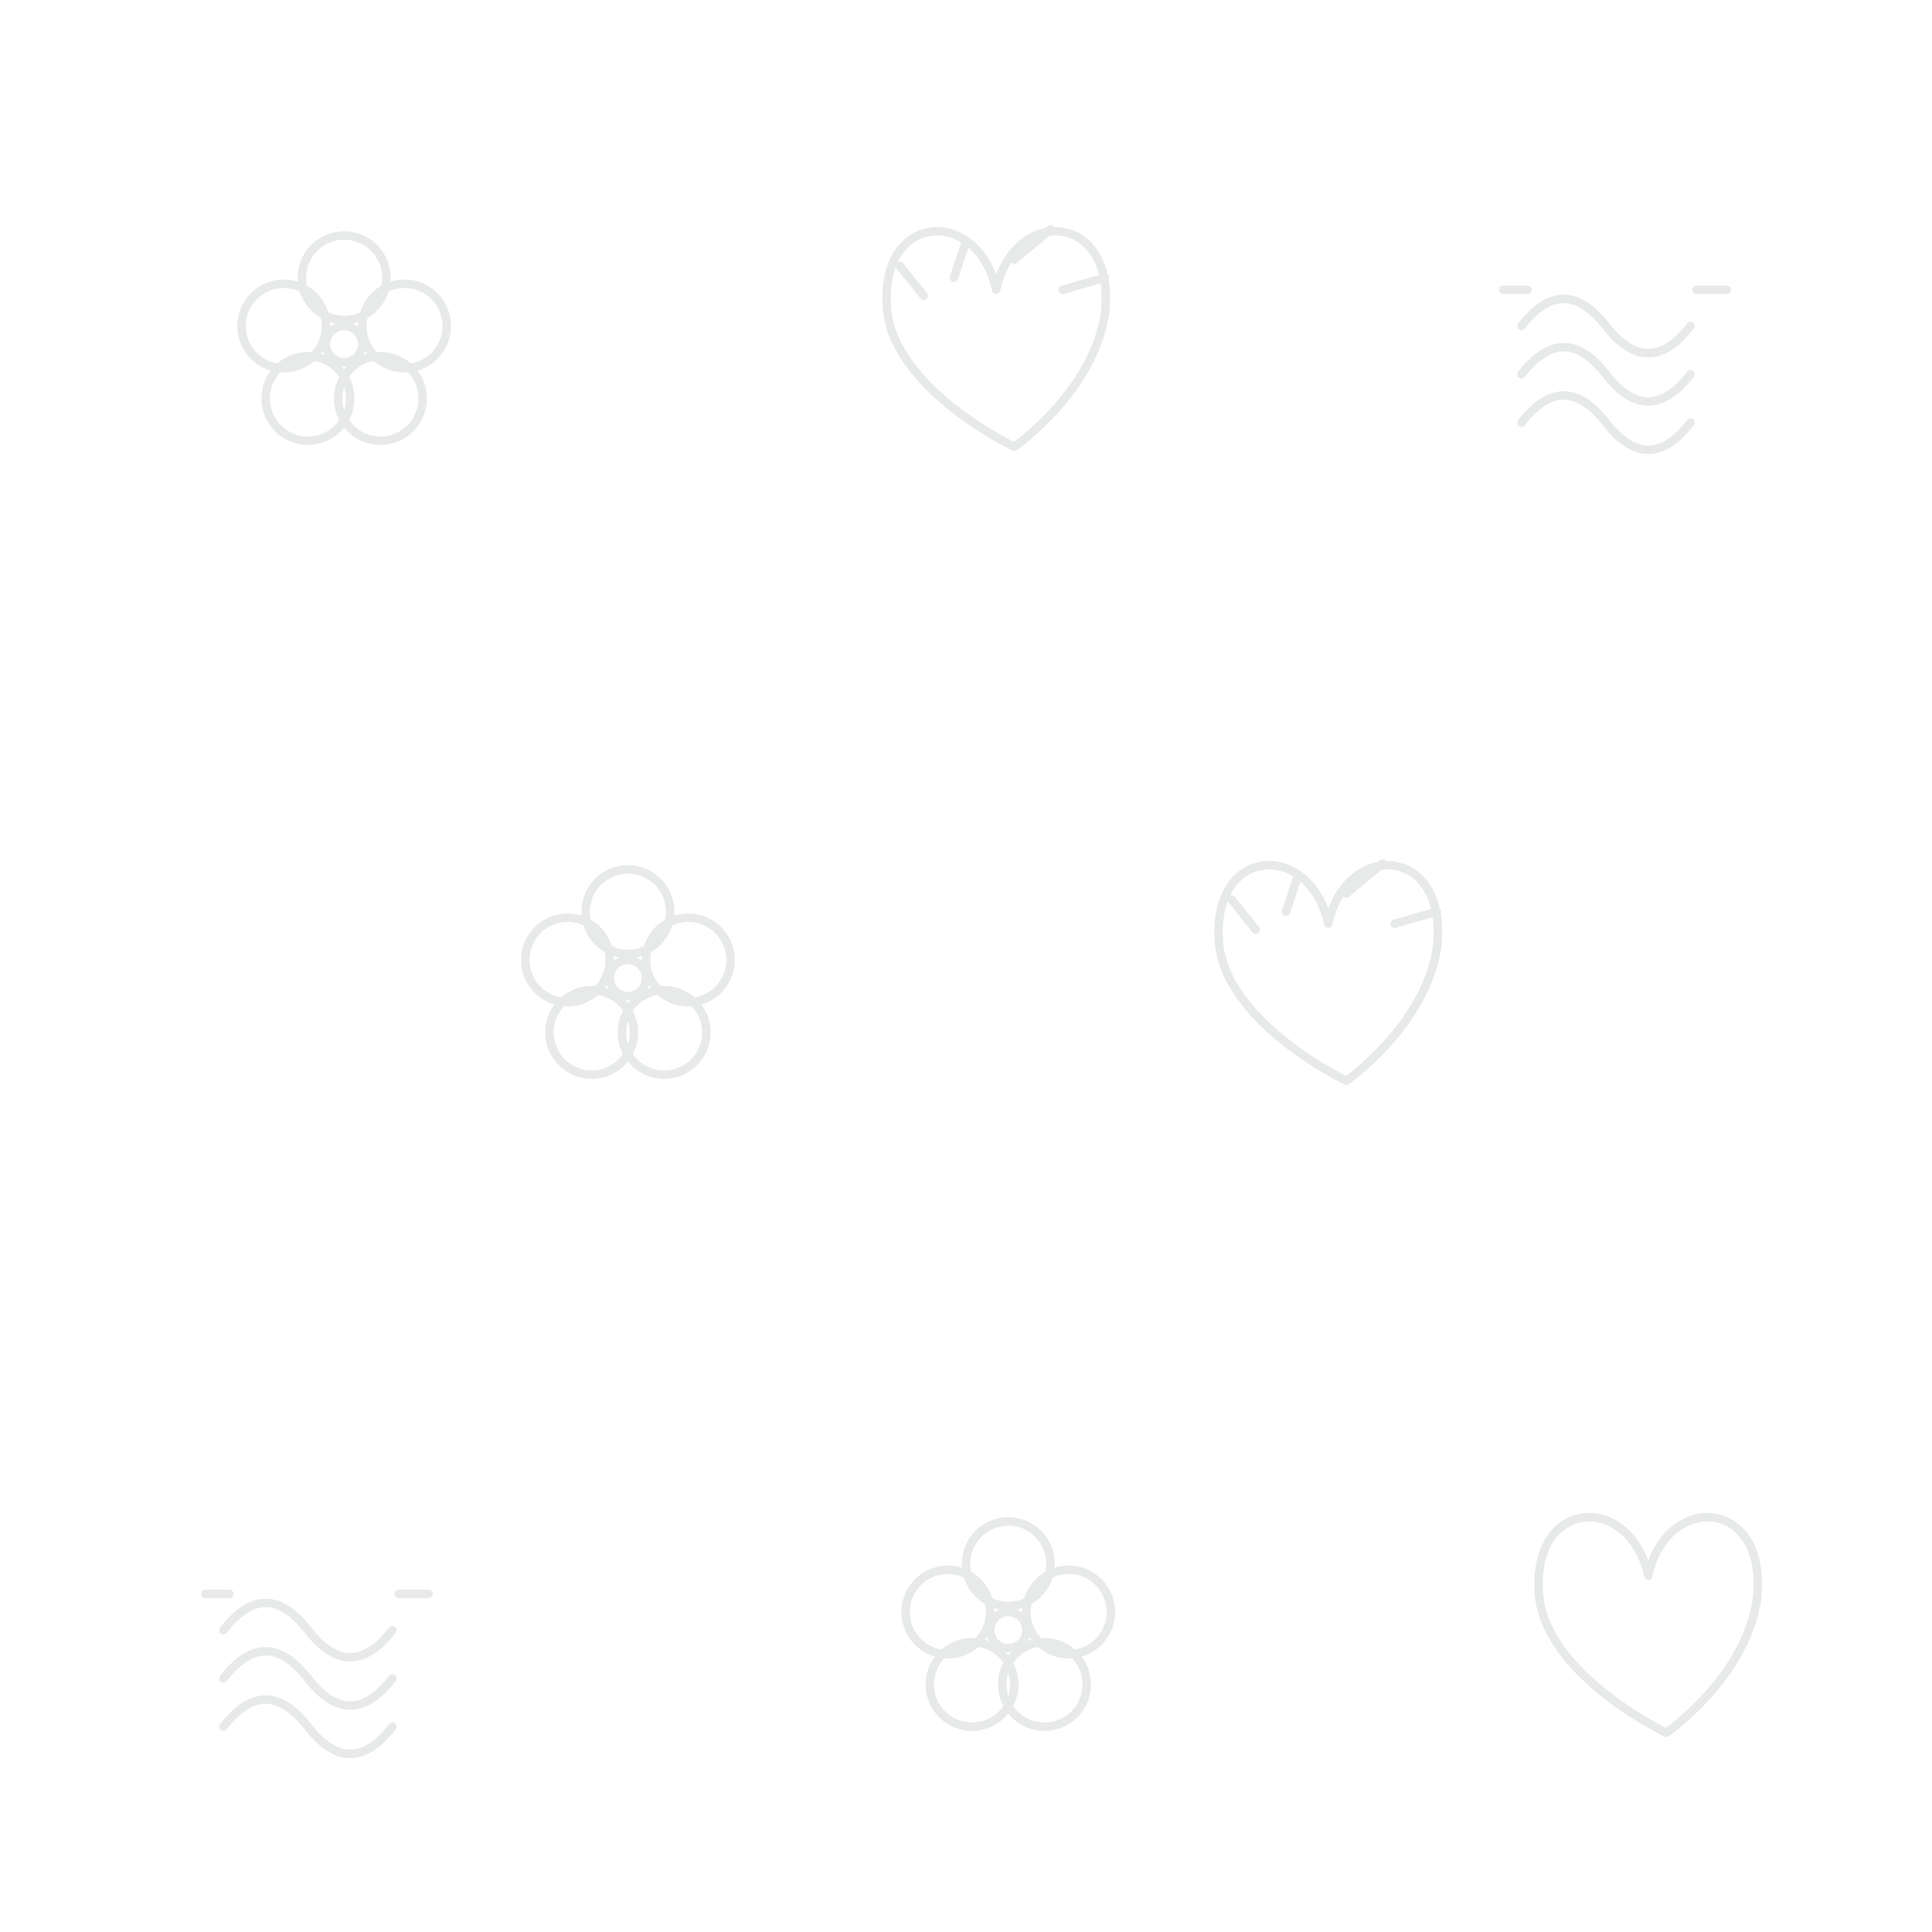
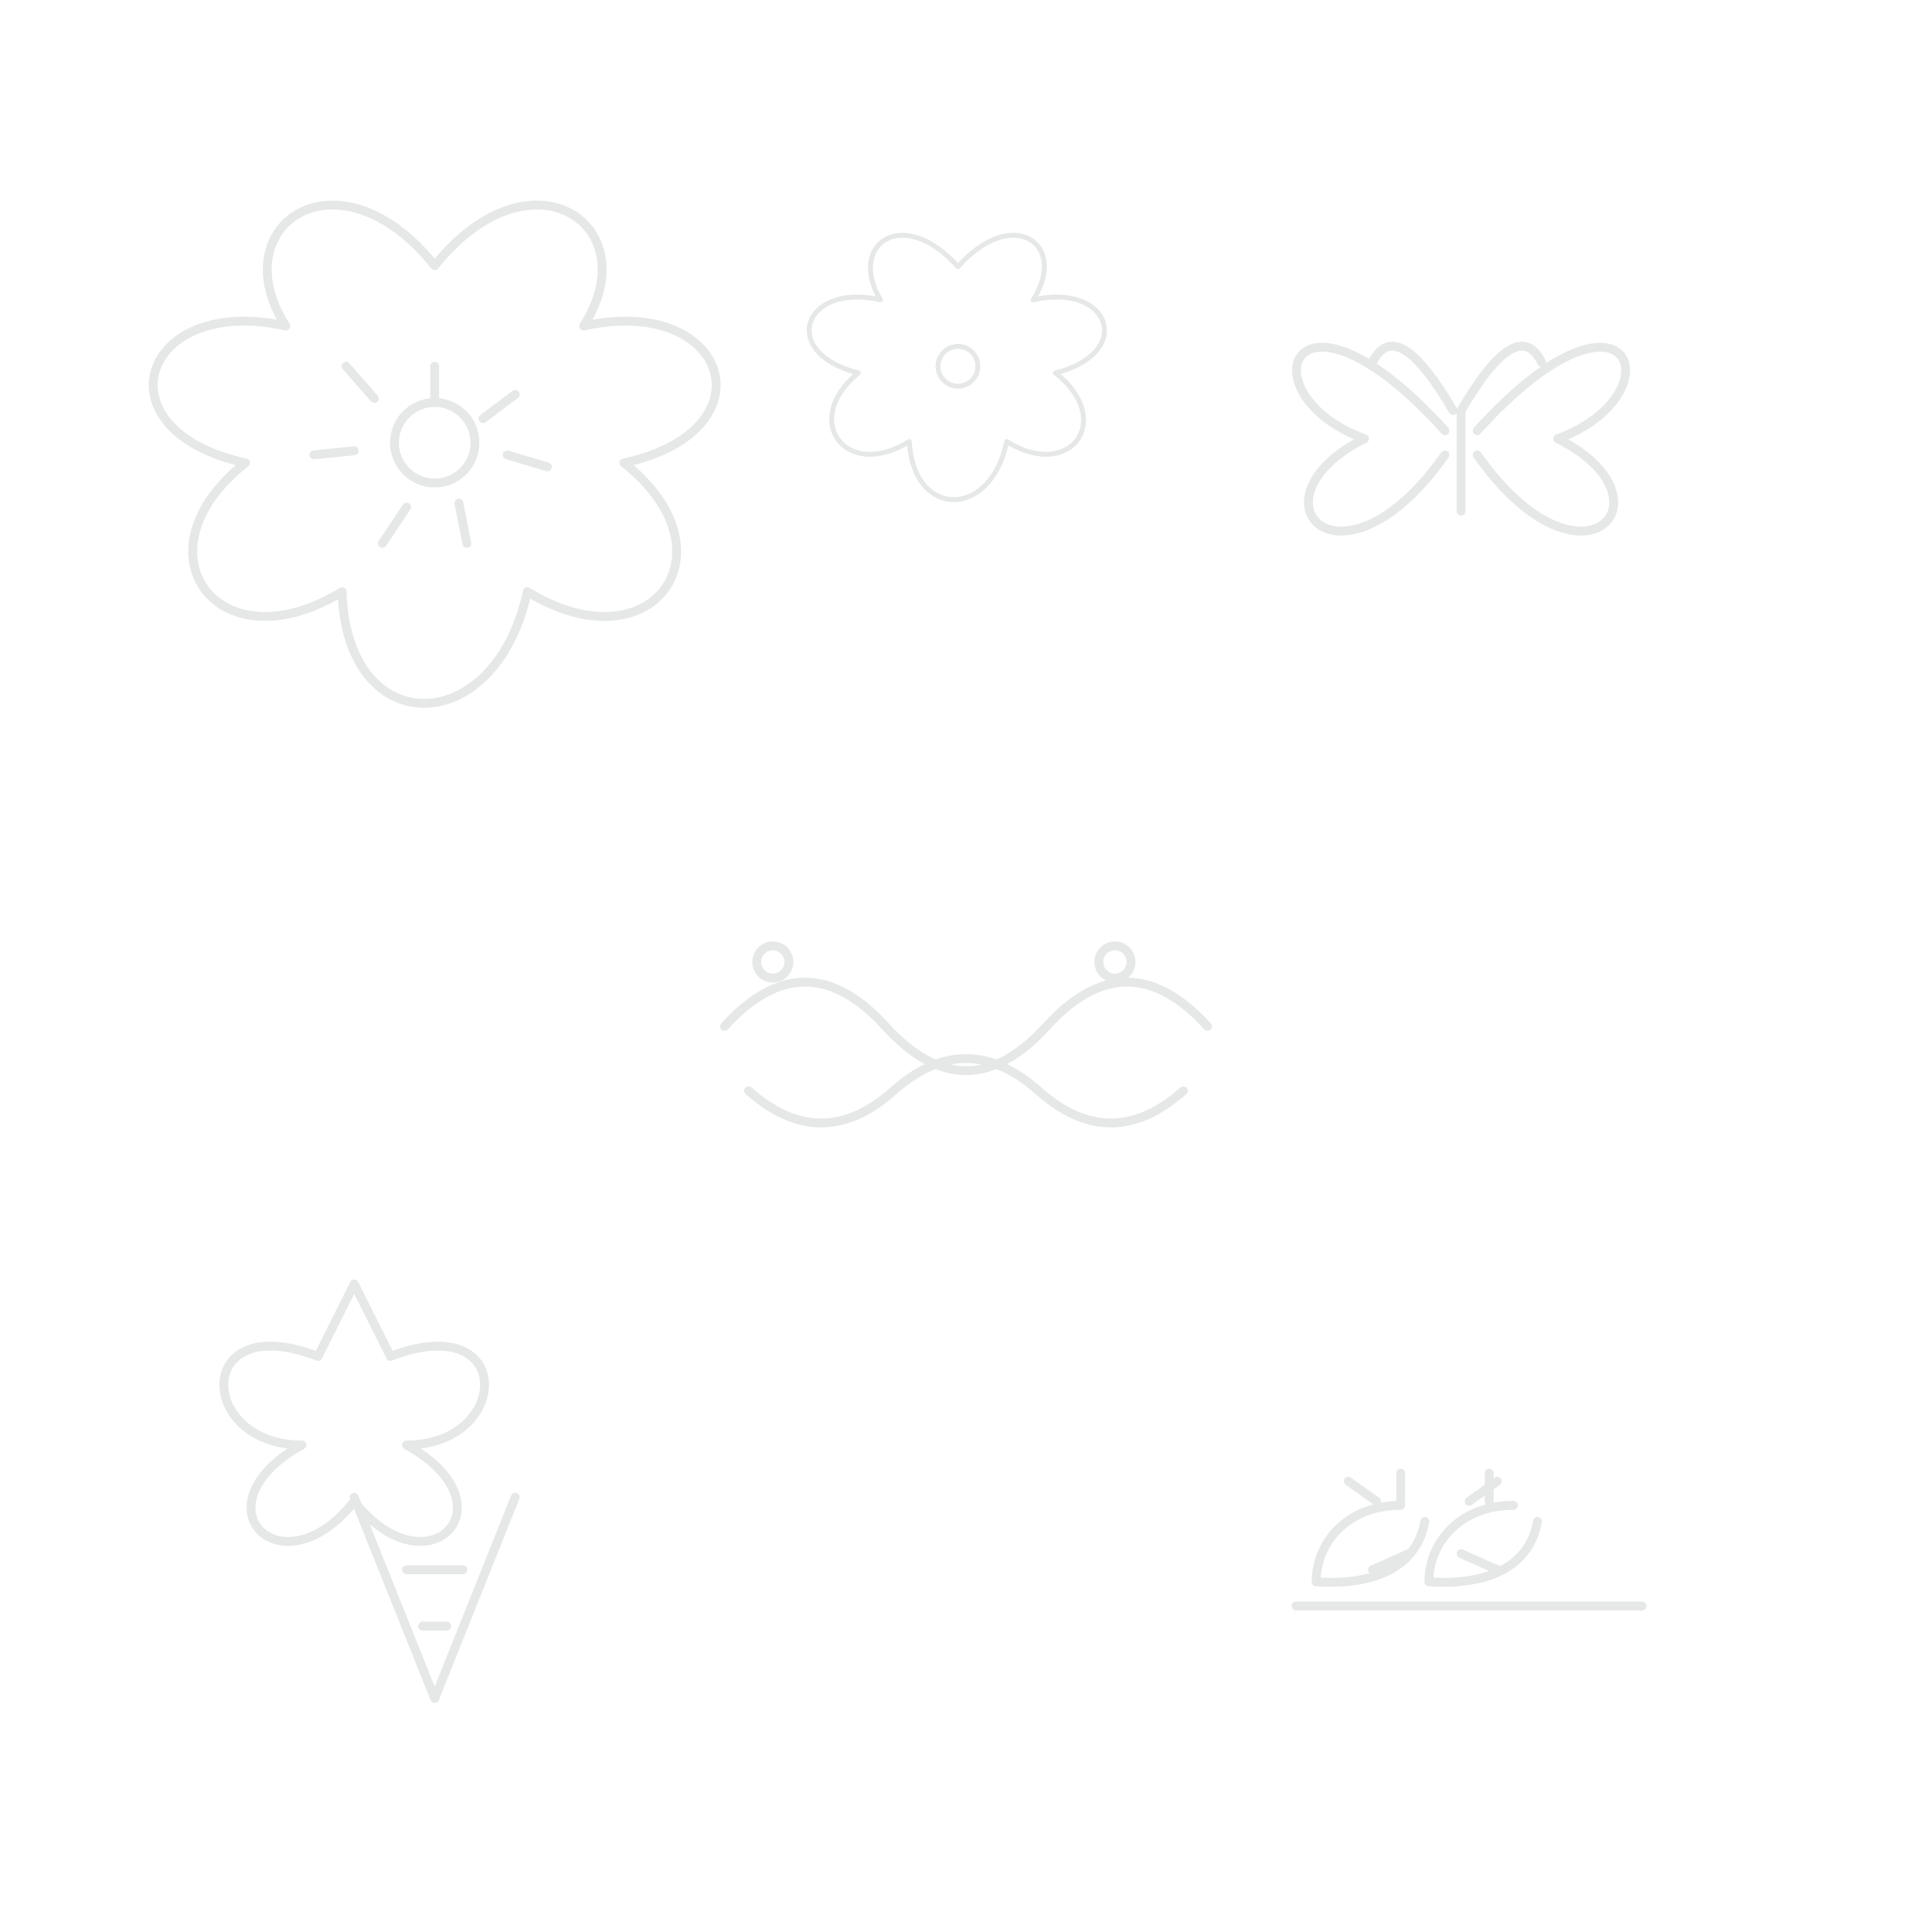
- <svg xmlns="http://www.w3.org/2000/svg" width="320" height="320" viewBox="0 0 320 320">
-   <g fill="none" stroke="#808686" opacity=".18" stroke-width="1.4" stroke-linecap="round" stroke-linejoin="round">
-     <g transform="translate(57 57)">
-       <circle cy="-11" r="7" />
-       <circle cx="10" cy="-3" r="7" />
-       <circle cx="6" cy="9" r="7" />
-       <circle cx="-6" cy="9" r="7" />
-       <circle cx="-10" cy="-3" r="7" />
-       <circle r="3" />
+ <svg xmlns="http://www.w3.org/2000/svg" width="480" height="480" viewBox="0 0 480 480">
+   <g fill="none" stroke="#808686" stroke-width="2.2" stroke-linecap="round" stroke-linejoin="round" opacity=".2">
+     <g transform="translate(108 110)">
+       <path d="M0-44c-24-30-53-10-37 15-36-8-47 26-10 34-28 22-7 51 24 32 1 37 38 37 46 0 31 19 52-10 24-32 37-8 26-42-10-34C53-54 24-74 0-44Z" />
+       <circle r="10" />
+       <path d="M0-19v9m20-2-8 6m16 12-10-3m-10 22-2-10m-19 10 6-9m-23-13 10-1m-2-21 7 8" />
    </g>
-     <g transform="translate(168 57)">
-       <path d="M-21-5c-2-17 15-18 18-4 3-14 20-13 18 4C13 8 0 17 0 17S-19 8-21-5ZM-15-8l-4-5m9 2 2-6m8 3 6-5m2 10 7-2" />
+     <g transform="translate(363 107)">
+       <path d="M-4 0C-42-42-54-9-24 2-54 17-30 43-4 6M4 0C42-42 54-9 24 2 54 17 30 43 4 6M0-5V20M-2-5q-14-24-20-12m22 12q14-24 20-12" />
    </g>
-     <g transform="translate(269 54)">
-       <path d="M-17 0q7-9 14 0t14 0M-17 8q7-9 14 0t14 0M-17 16q7-9 14 0t14 0M-20-6h4m28 0h5" />
+     <g transform="translate(235 255)">
+       <path d="M-55 0q20-22 40 0t40 0q20-22 40 0M-49 16q18 16 36 0t36 0q18 16 36 0" />
+       <circle cx="-43" cy="-16" r="4" />
+       <circle cx="42" cy="-16" r="4" />
    </g>
-     <g transform="translate(104 162)">
-       <circle cy="-11" r="7" />
-       <circle cx="10" cy="-3" r="7" />
-       <circle cx="6" cy="9" r="7" />
-       <circle cx="-6" cy="9" r="7" />
-       <circle cx="-10" cy="-3" r="7" />
-       <circle r="3" />
+     <g transform="translate(108 365)">
+       <path d="M-29-28c-31-12-30 22-4 22-27 15-5 37 13 14 18 23 40 1 13-14 26 0 27-34-4-22l-9-18ZM-20 7l20 50L20 7M-7 25h14M-3 39h6" />
    </g>
-     <g transform="translate(223 162)">
-       <path d="M-21-5c-2-17 15-18 18-4 3-14 20-13 18 4C13 8 0 17 0 17S-19 8-21-5ZM-15-8l-4-5m9 2 2-6m8 3 6-5m2 10 7-2" />
+     <g transform="translate(365 365)">
+       <path d="M-43 34h86M-17 9c-13 0-21 9-21 19 15 1 25-4 27-15m22-4c-13 0-21 9-21 19 15 1 25-4 27-15M-17 8v-7m22 7V1M-23 8l-7-5m30 5 7-5M-15 21l-9 4m22-4 9 4" />
    </g>
-     <g transform="translate(54 270)">
-       <path d="M-17 0q7-9 14 0t14 0M-17 8q7-9 14 0t14 0M-17 16q7-9 14 0t14 0M-20-6h4m28 0h5" />
-     </g>
-     <g transform="translate(167 270)">
-       <circle cy="-11" r="7" />
-       <circle cx="10" cy="-3" r="7" />
-       <circle cx="6" cy="9" r="7" />
-       <circle cx="-6" cy="9" r="7" />
-       <circle cx="-10" cy="-3" r="7" />
-       <circle r="3" />
-     </g>
-     <g transform="translate(276 270)">
-       <path d="M-21-5c-2-17 15-18 18-4 3-14 20-13 18 4C13 8 0 17 0 17S-19 8-21-5Z" />
+     <g transform="translate(238 91) scale(.55)">
+       <path d="M0-45c-25-28-50-10-35 15-35-8-46 24-10 33-26 21-6 49 23 31 2 35 37 35 44 0 29 18 49-10 22-31 36-9 25-41-10-33C50-55 25-73 0-45Z" />
+       <circle r="9" />
    </g>
  </g>
</svg>
